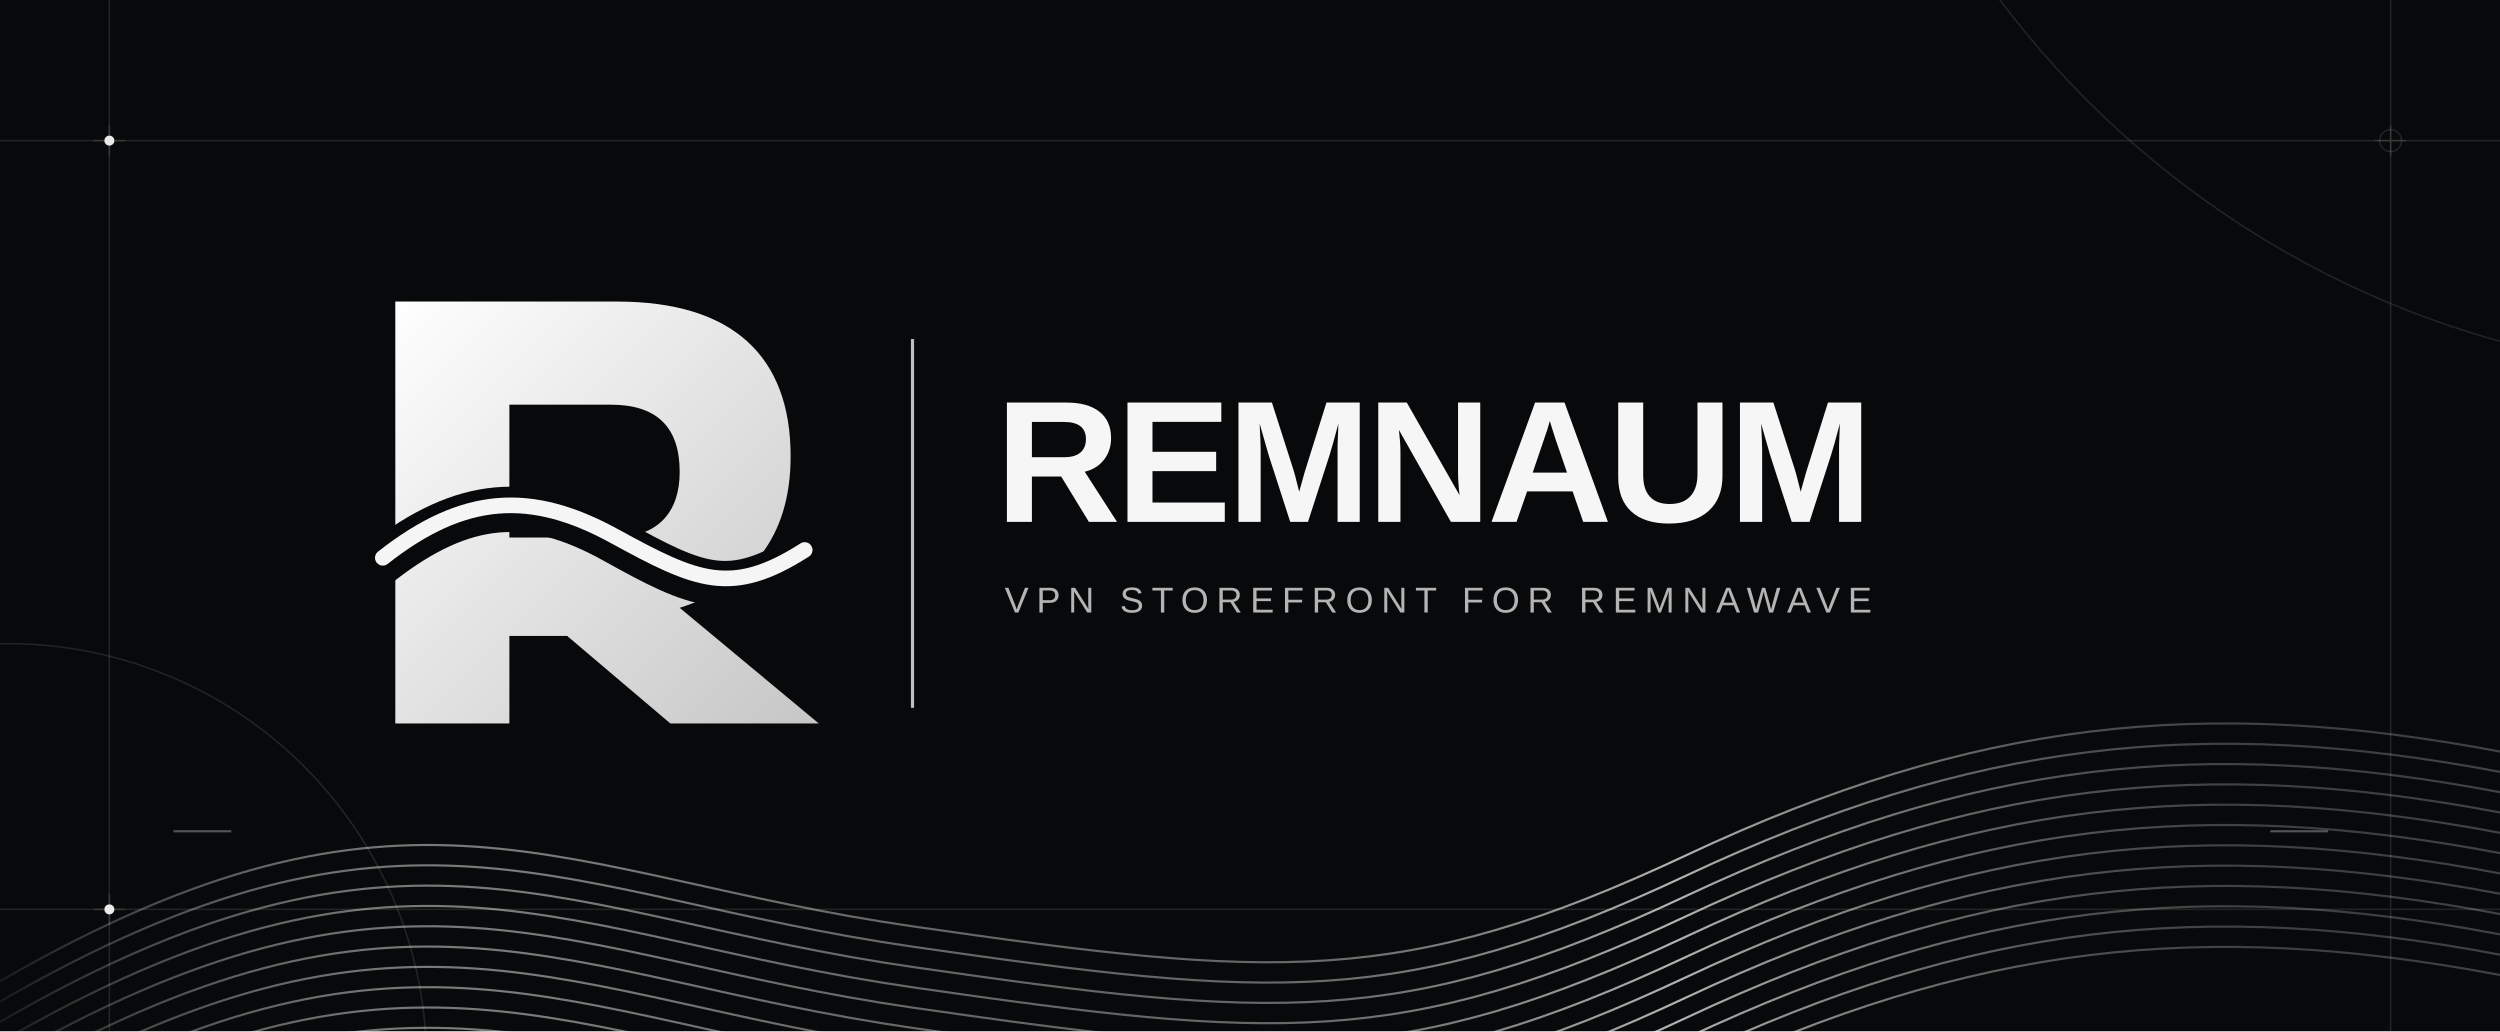
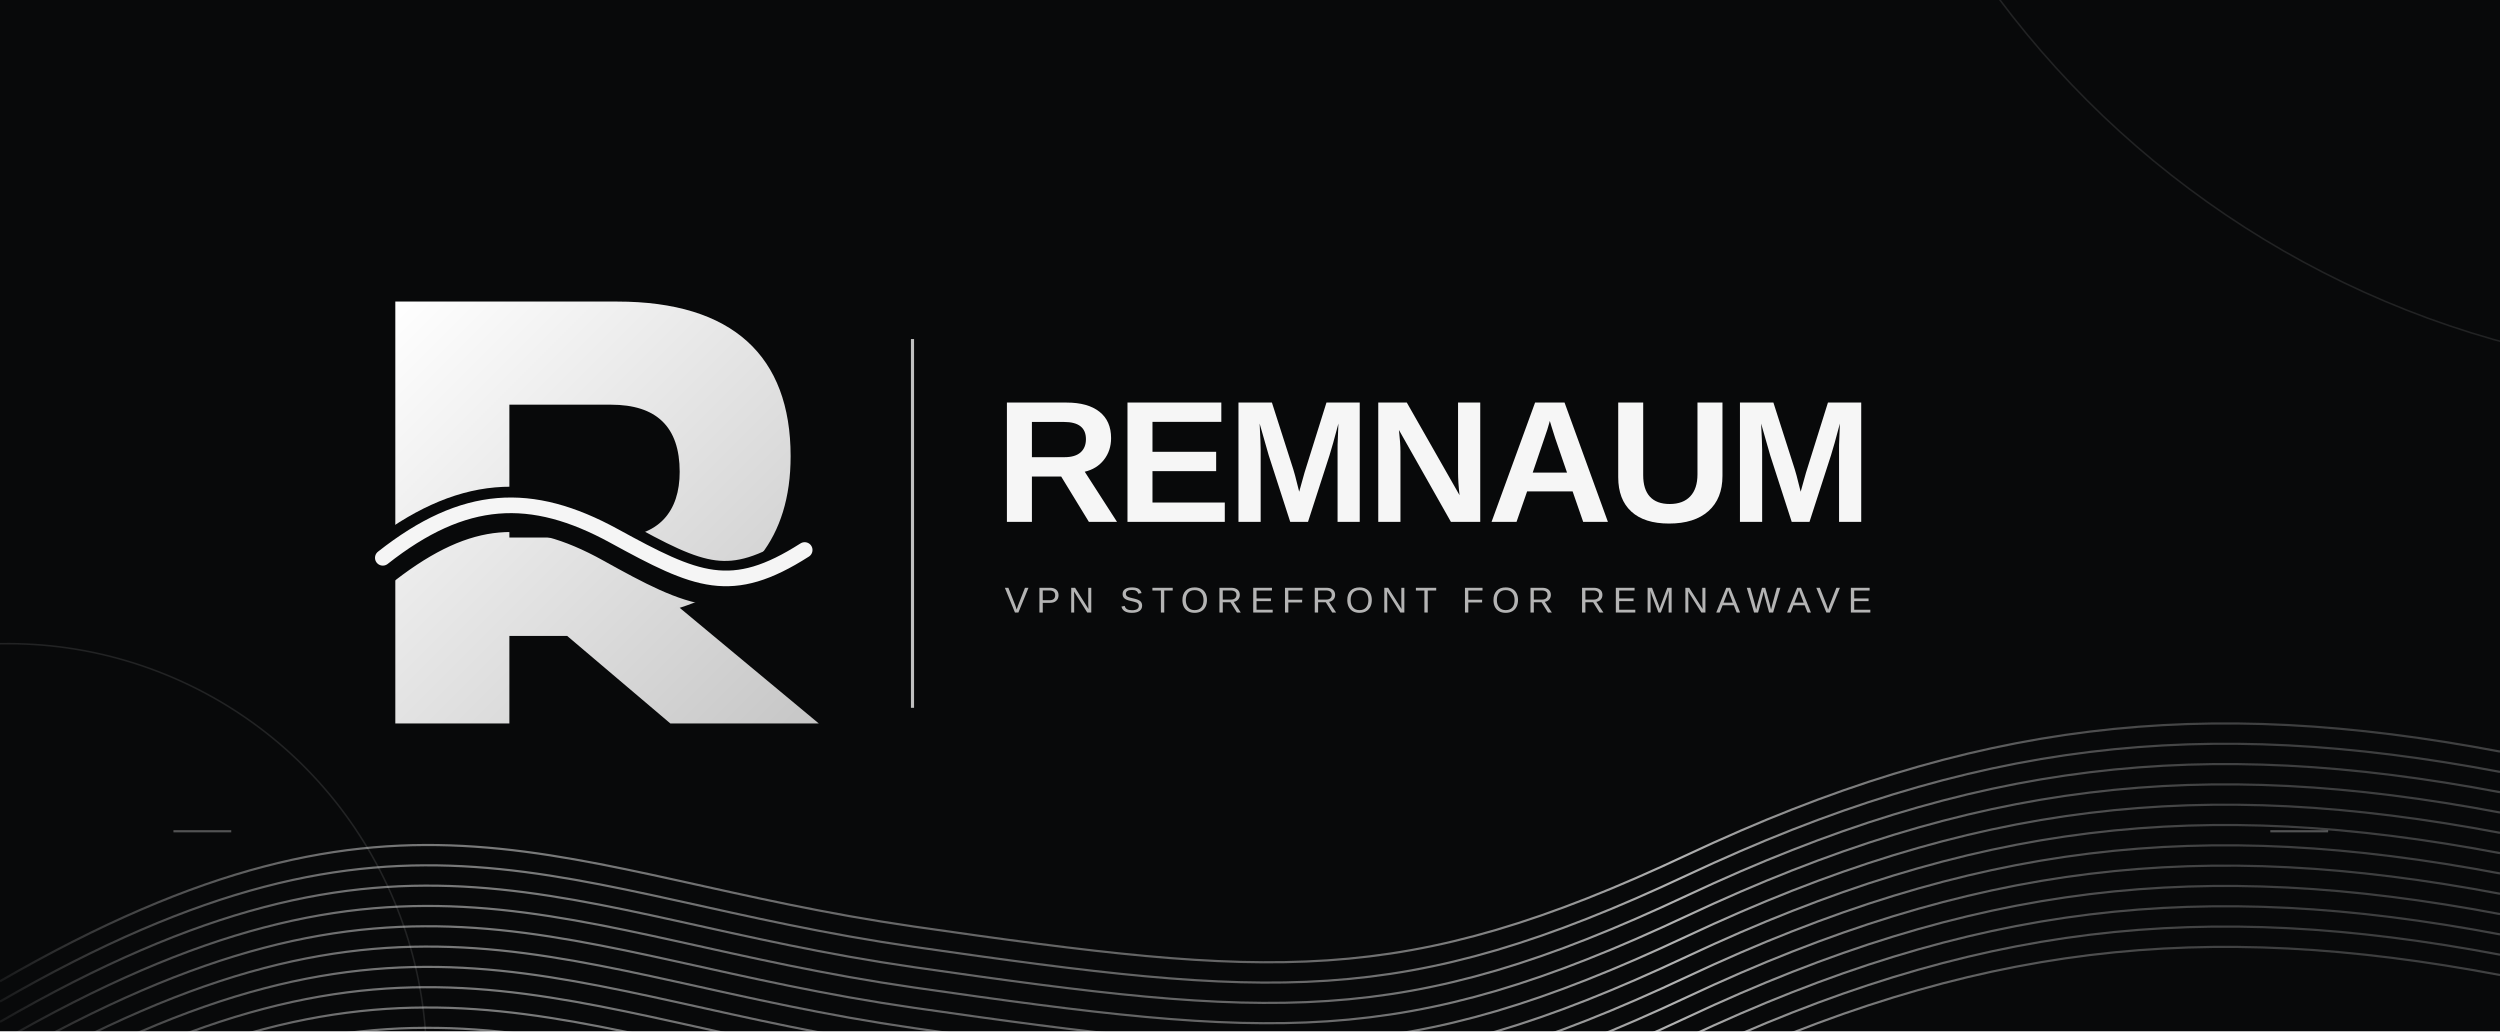
<svg xmlns="http://www.w3.org/2000/svg" width="1600" height="660" viewBox="0 0 1600 660" role="img" aria-labelledby="title desc">
  <defs>
    <linearGradient id="wave" x1="0" y1="1" x2="1" y2="0">
      <stop offset="0" stop-color="#f4f4f4" stop-opacity=".07" />
      <stop offset=".57" stop-color="#f4f4f4" stop-opacity=".72" />
      <stop offset="1" stop-color="#f4f4f4" stop-opacity=".17" />
    </linearGradient>
    <linearGradient id="logo" x1="0" y1="0" x2="1" y2="1">
      <stop stop-color="#ffffff" />
      <stop offset="1" stop-color="#c6c6c6" />
    </linearGradient>
  </defs>
  <rect width="1600" height="660" fill="#08090a" />
  <g stroke="#d4d4d4" stroke-opacity=".13" stroke-width="1" fill="none">
-     <path d="M70 0V660 M1530 0V660 M0 90H1600 M0 582H1600" />
    <path d="M1160 -360 A600 600 0 0 0 1760 240 M-198 505 A268 268 0 0 1 270 720" />
-     <path d="M70 80v20 M60 90h20 M1530 80v20 M1520 90h20 M70 572v20 M60 582h20" />
-     <circle cx="1530" cy="90" r="7" />
-   </g>
-   <g fill="#eaeaea">
-     <circle cx="70" cy="90" r="3.2" />
-     <circle cx="70" cy="582" r="3.2" />
  </g>
  <g transform="translate(100 0)">
    <g fill="url(#logo)">
      <path d="M153 463V193H295C369 193 406 228 406 292C406 345 379 375 335 389L424 463H329L263 407H226V463ZM226 259V344H292C322 344 335 327 335 302C335 273 320 259 291 259Z" />
    </g>
    <path d="M144 360C197 319 239 316 293 346S367 385 415 355" stroke="#08090a" stroke-width="29" stroke-linecap="round" fill="none" />
    <path d="M145 357C197 316 240 314 293 343S368 382 415 352" stroke="#f5f5f5" stroke-width="10" stroke-linecap="round" fill="none" />
    <path d="M484 217V453" stroke="#ededed" stroke-opacity=".8" stroke-width="2" />
    <text x="537" y="334" fill="#f6f6f6" font-family="Arial,Helvetica,sans-serif" font-weight="800" font-size="111" letter-spacing="-3">REMNAUM</text>
    <text x="543" y="392" fill="#b4b4b4" font-family="Arial,Helvetica,sans-serif" font-size="23" letter-spacing="5">VPN STOREFRONT FOR REMNAWAVE</text>
  </g>
  <g fill="none" stroke="url(#wave)" stroke-width="1.4">
    <path d="M0 628C260 478 356 560 585 593S897 633 1080 547S1410 445 1600 481" />
    <path d="M0 641C260 491 356 573 585 606S897 646 1080 560S1410 458 1600 494" />
    <path d="M0 654C260 504 356 586 585 619S897 659 1080 573S1410 471 1600 507" />
    <path d="M0 667C260 517 356 599 585 632S897 672 1080 586S1410 484 1600 520" />
    <path d="M0 680C260 530 356 612 585 645S897 685 1080 599S1410 497 1600 533" />
    <path d="M0 693C260 543 356 625 585 658S897 698 1080 612S1410 510 1600 546" />
    <path d="M0 706C260 556 356 638 585 671S897 711 1080 625S1410 523 1600 559" />
    <path d="M0 719C260 569 356 651 585 684S897 724 1080 638S1410 536 1600 572" />
    <path d="M0 732C260 582 356 664 585 697S897 737 1080 651S1410 549 1600 585" />
    <path d="M0 745C260 595 356 677 585 710S897 750 1080 664S1410 562 1600 598" />
    <path d="M0 758C260 608 356 690 585 723S897 763 1080 677S1410 575 1600 611" />
    <path d="M0 771C260 621 356 703 585 736S897 776 1080 690S1410 588 1600 624" />
  </g>
  <path d="M111 532H148 M1453 532H1490" stroke="#e9e9e9" stroke-opacity=".33" stroke-width="1.4" />
</svg>
